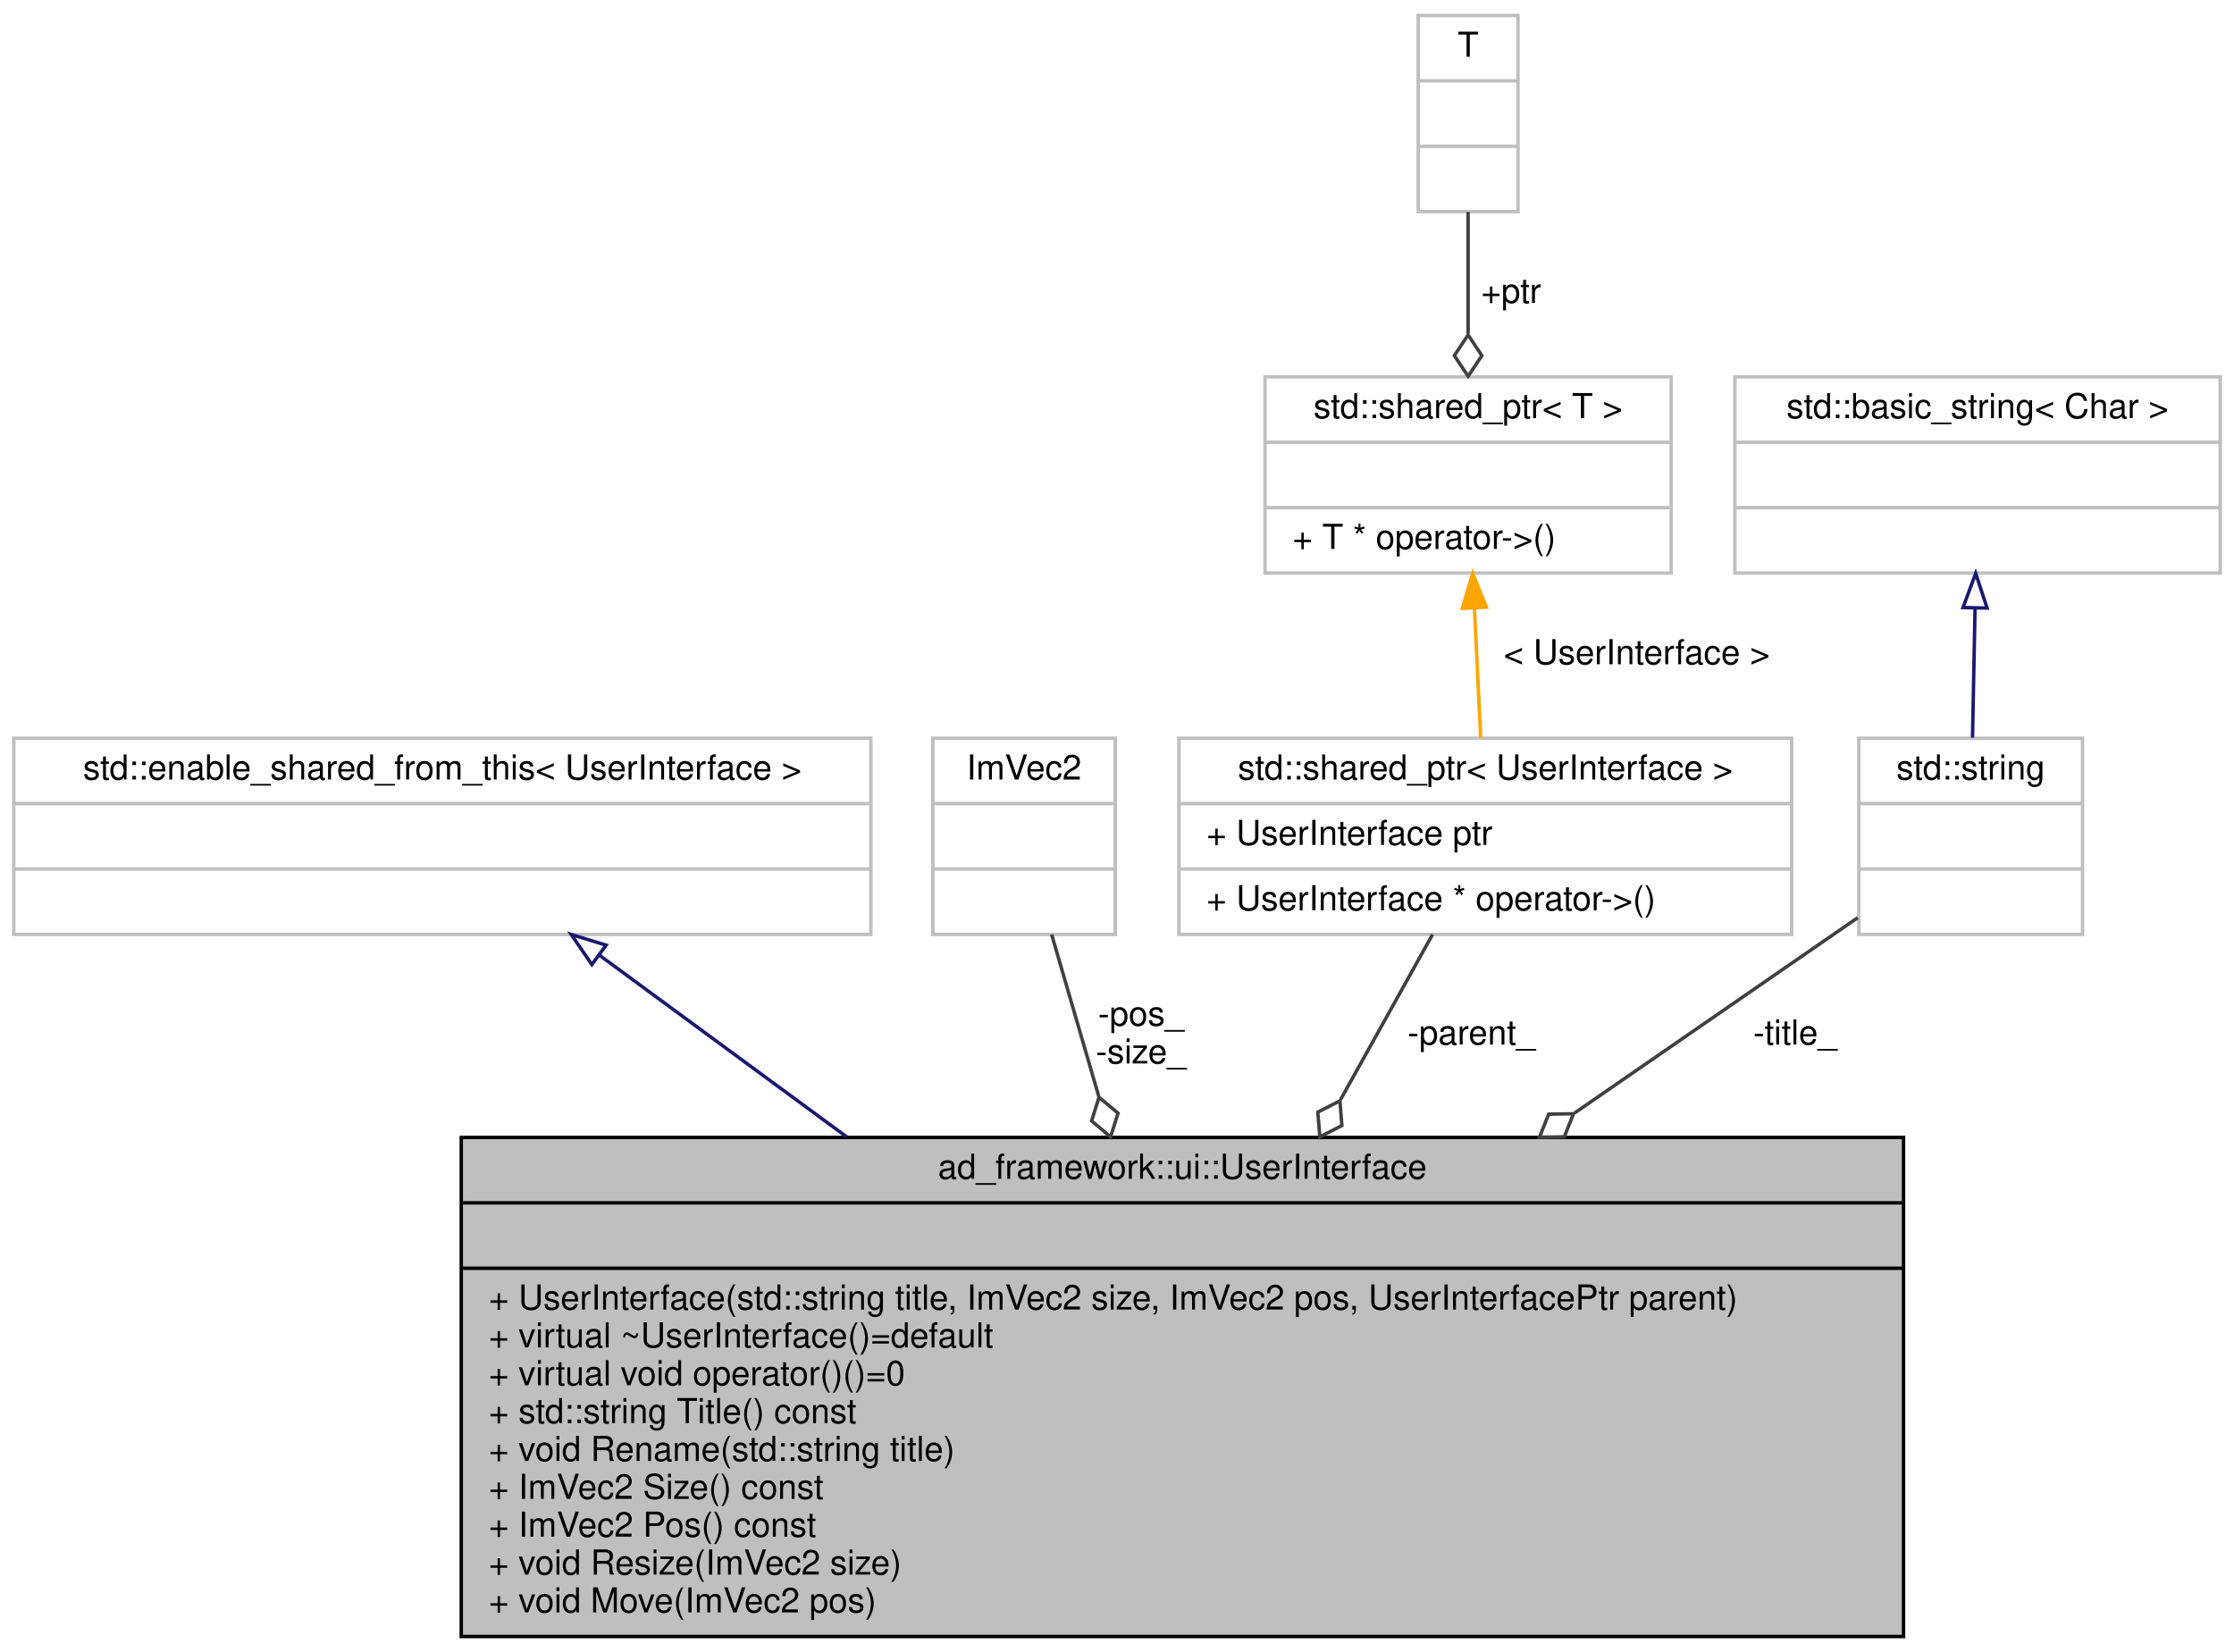
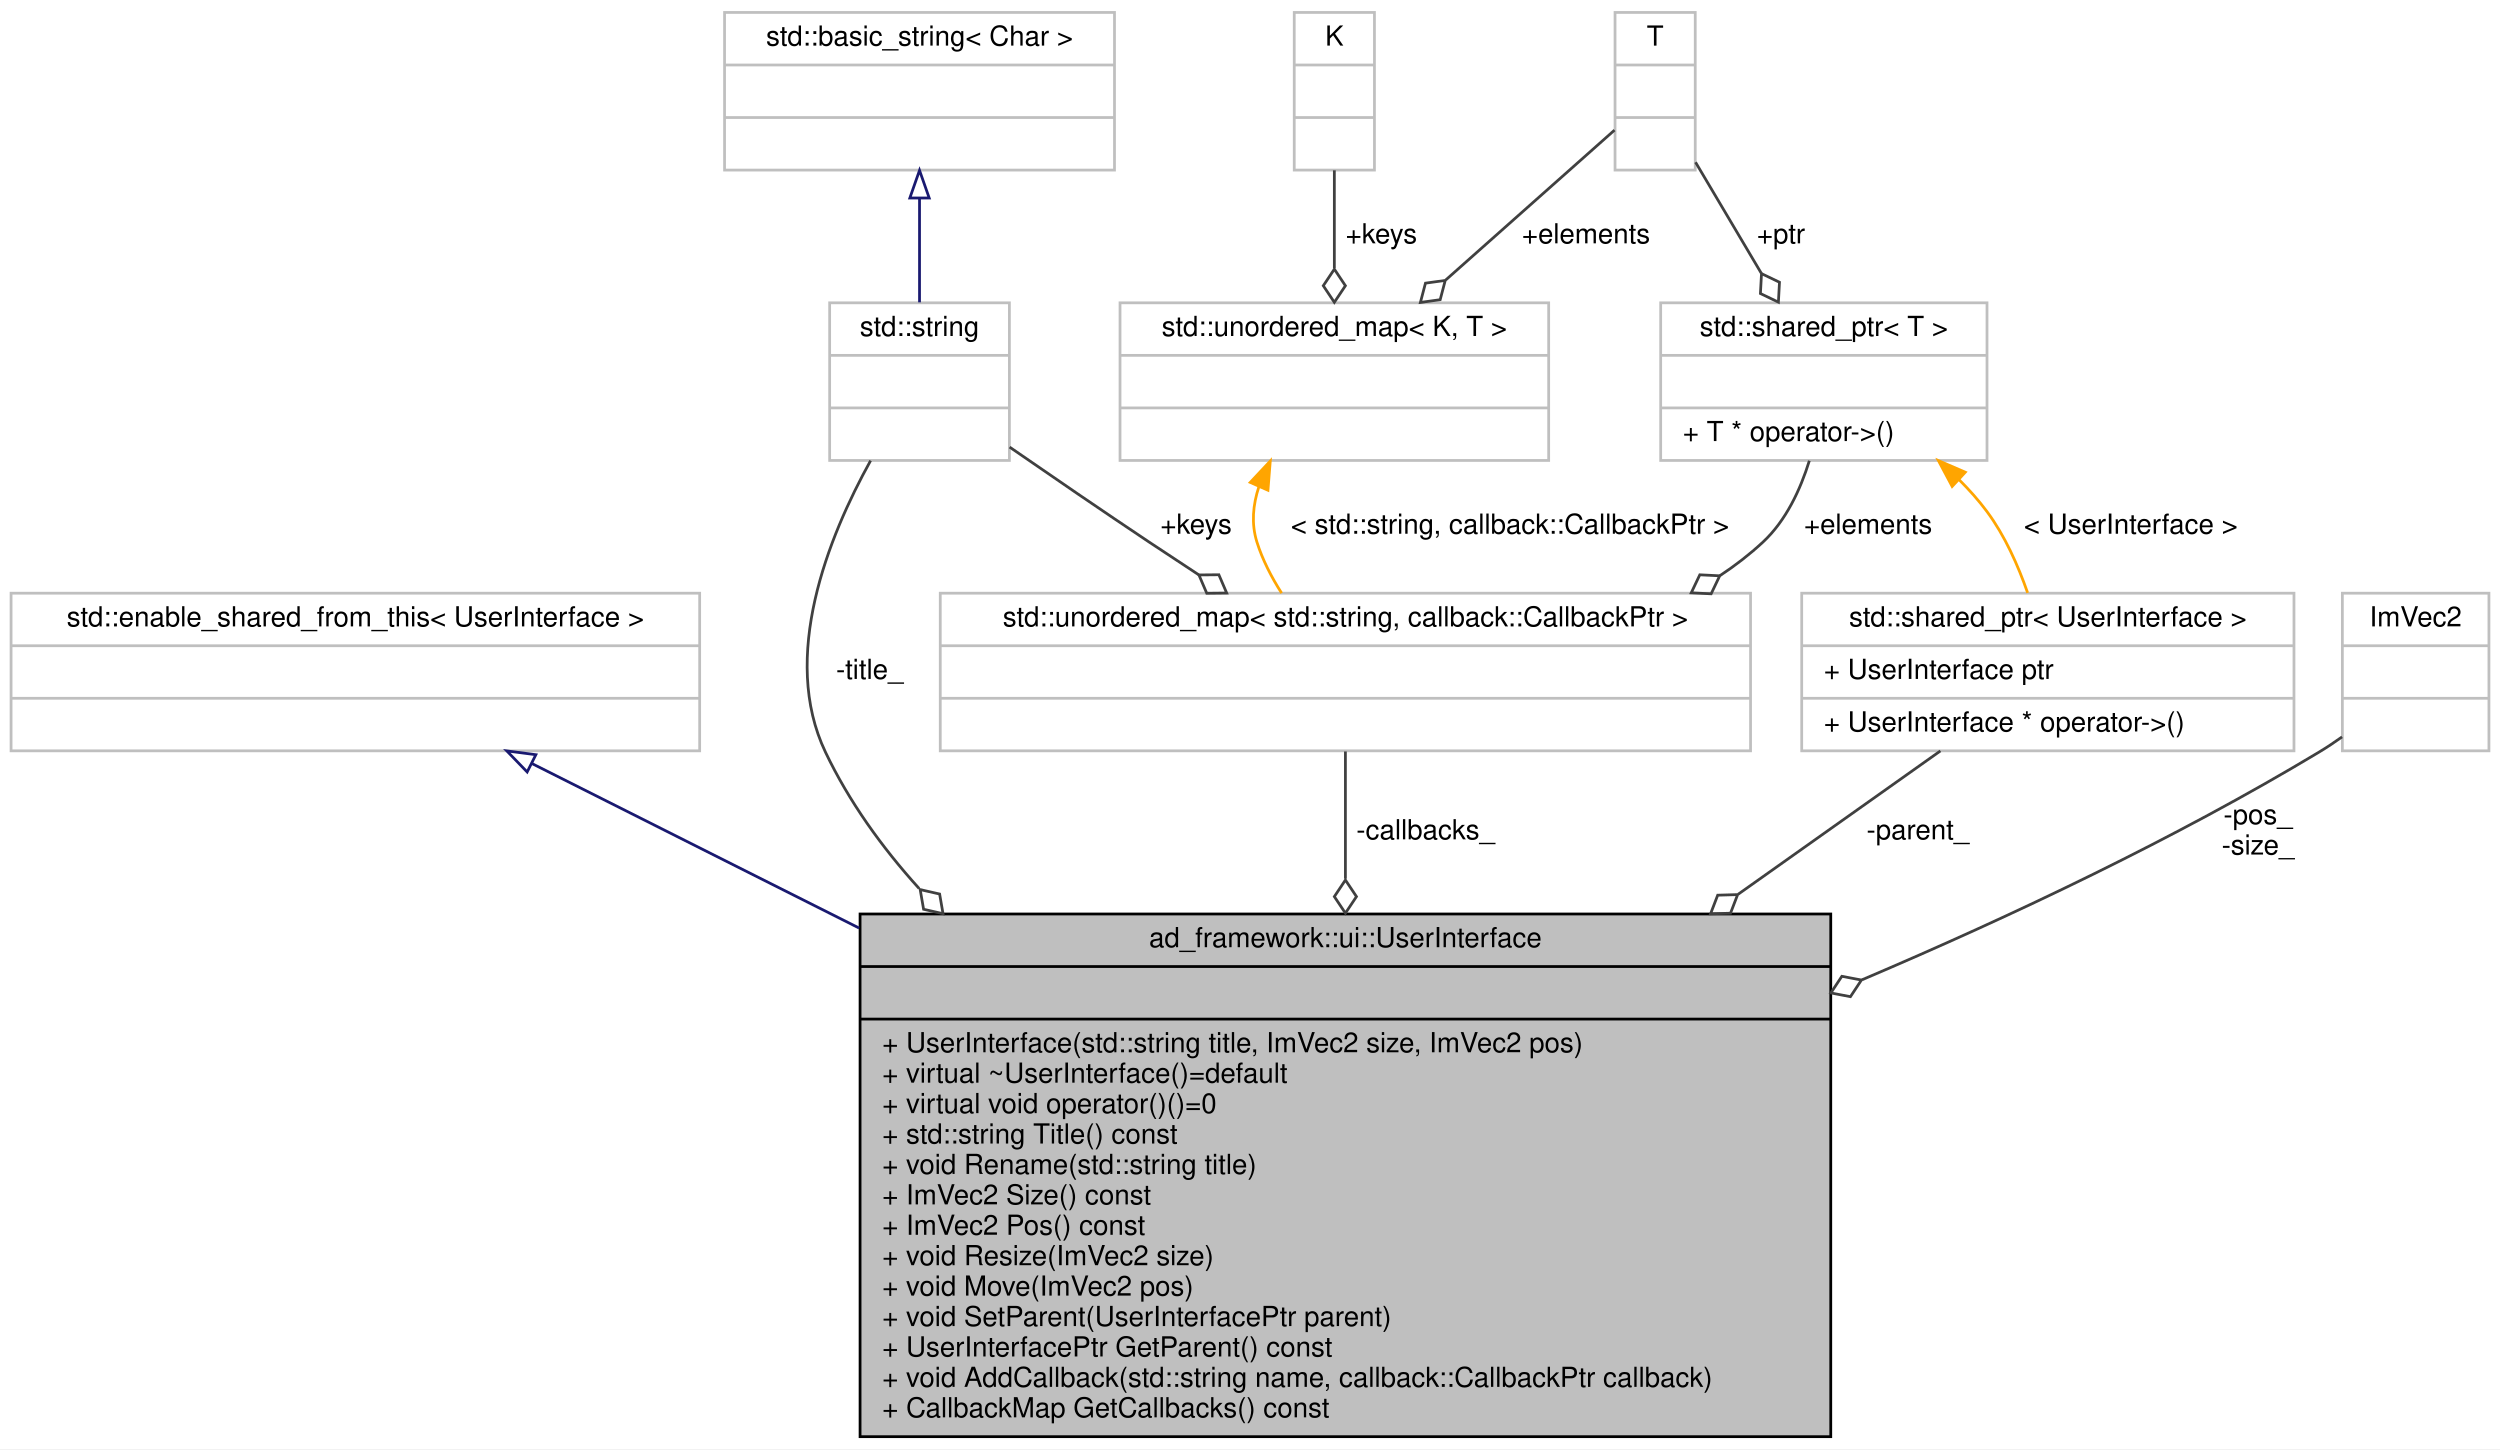
- <svg xmlns="http://www.w3.org/2000/svg" xmlns:xlink="http://www.w3.org/1999/xlink" width="649pt" height="480pt" viewBox="0.00 0.00 649.00 480.00">
-   <g id="graph0" class="graph" transform="scale(1 1) rotate(0) translate(4 476)">
-     <polygon fill="white" stroke="transparent" points="-4,4 -4,-476 645,-476 645,4 -4,4" />
+ <svg xmlns="http://www.w3.org/2000/svg" xmlns:xlink="http://www.w3.org/1999/xlink" width="904pt" height="524pt" viewBox="0.00 0.00 904.00 524.00">
+   <g id="graph0" class="graph" transform="scale(1 1) rotate(0) translate(4 520)">
+     <polygon fill="white" stroke="transparent" points="-4,4 -4,-520 900,-520 900,4 -4,4" />
    <g id="node1" class="node">
      <g id="a_node1">
        <a xlink:title=" ">
-           <polygon fill="#bfbfbf" stroke="black" points="130,-0.5 130,-145.5 549,-145.5 549,-0.5 130,-0.5" />
-           <text text-anchor="middle" x="339.5" y="-133.5" font-family="Helvetica,sans-Serif" font-size="10.00">ad_framework::ui::UserInterface</text>
-           <polyline fill="none" stroke="black" points="130,-126.5 549,-126.5 " />
-           <text text-anchor="middle" x="339.5" y="-114.5" font-family="Helvetica,sans-Serif" font-size="10.00"> </text>
-           <polyline fill="none" stroke="black" points="130,-107.5 549,-107.5 " />
-           <text text-anchor="start" x="138" y="-95.5" font-family="Helvetica,sans-Serif" font-size="10.00">+ UserInterface(std::string title, ImVec2 size, ImVec2 pos, UserInterfacePtr parent)</text>
-           <text text-anchor="start" x="138" y="-84.5" font-family="Helvetica,sans-Serif" font-size="10.00">+ virtual ~UserInterface()=default</text>
-           <text text-anchor="start" x="138" y="-73.5" font-family="Helvetica,sans-Serif" font-size="10.00">+ virtual void operator()()=0</text>
-           <text text-anchor="start" x="138" y="-62.5" font-family="Helvetica,sans-Serif" font-size="10.00">+ std::string Title() const</text>
-           <text text-anchor="start" x="138" y="-51.5" font-family="Helvetica,sans-Serif" font-size="10.00">+ void Rename(std::string title)</text>
-           <text text-anchor="start" x="138" y="-40.5" font-family="Helvetica,sans-Serif" font-size="10.00">+ ImVec2 Size() const</text>
-           <text text-anchor="start" x="138" y="-29.5" font-family="Helvetica,sans-Serif" font-size="10.00">+ ImVec2 Pos() const</text>
-           <text text-anchor="start" x="138" y="-18.5" font-family="Helvetica,sans-Serif" font-size="10.00">+ void Resize(ImVec2 size)</text>
-           <text text-anchor="start" x="138" y="-7.5" font-family="Helvetica,sans-Serif" font-size="10.00">+ void Move(ImVec2 pos)</text>
+           <polygon fill="#bfbfbf" stroke="black" points="307,-0.5 307,-189.5 658,-189.5 658,-0.5 307,-0.5" />
+           <text text-anchor="middle" x="482.5" y="-177.5" font-family="Helvetica,sans-Serif" font-size="10.00">ad_framework::ui::UserInterface</text>
+           <polyline fill="none" stroke="black" points="307,-170.5 658,-170.5 " />
+           <text text-anchor="middle" x="482.5" y="-158.5" font-family="Helvetica,sans-Serif" font-size="10.00"> </text>
+           <polyline fill="none" stroke="black" points="307,-151.5 658,-151.5 " />
+           <text text-anchor="start" x="315" y="-139.5" font-family="Helvetica,sans-Serif" font-size="10.00">+ UserInterface(std::string title, ImVec2 size, ImVec2 pos)</text>
+           <text text-anchor="start" x="315" y="-128.5" font-family="Helvetica,sans-Serif" font-size="10.00">+ virtual ~UserInterface()=default</text>
+           <text text-anchor="start" x="315" y="-117.5" font-family="Helvetica,sans-Serif" font-size="10.00">+ virtual void operator()()=0</text>
+           <text text-anchor="start" x="315" y="-106.5" font-family="Helvetica,sans-Serif" font-size="10.00">+ std::string Title() const</text>
+           <text text-anchor="start" x="315" y="-95.5" font-family="Helvetica,sans-Serif" font-size="10.00">+ void Rename(std::string title)</text>
+           <text text-anchor="start" x="315" y="-84.5" font-family="Helvetica,sans-Serif" font-size="10.00">+ ImVec2 Size() const</text>
+           <text text-anchor="start" x="315" y="-73.5" font-family="Helvetica,sans-Serif" font-size="10.00">+ ImVec2 Pos() const</text>
+           <text text-anchor="start" x="315" y="-62.5" font-family="Helvetica,sans-Serif" font-size="10.00">+ void Resize(ImVec2 size)</text>
+           <text text-anchor="start" x="315" y="-51.5" font-family="Helvetica,sans-Serif" font-size="10.00">+ void Move(ImVec2 pos)</text>
+           <text text-anchor="start" x="315" y="-40.5" font-family="Helvetica,sans-Serif" font-size="10.00">+ void SetParent(UserInterfacePtr parent)</text>
+           <text text-anchor="start" x="315" y="-29.5" font-family="Helvetica,sans-Serif" font-size="10.00">+ UserInterfacePtr GetParent() const</text>
+           <text text-anchor="start" x="315" y="-18.5" font-family="Helvetica,sans-Serif" font-size="10.00">+ void AddCallback(std::string name, callback::CallbackPtr callback)</text>
+           <text text-anchor="start" x="315" y="-7.5" font-family="Helvetica,sans-Serif" font-size="10.00">+ CallbackMap GetCallbacks() const</text>
        </a>
      </g>
    </g>
    <g id="node2" class="node">
      <g id="a_node2">
        <a xlink:title=" ">
-           <polygon fill="white" stroke="#bfbfbf" points="0,-204.5 0,-261.5 249,-261.5 249,-204.5 0,-204.5" />
-           <text text-anchor="middle" x="124.5" y="-249.5" font-family="Helvetica,sans-Serif" font-size="10.00">std::enable_shared_from_this&lt; UserInterface &gt;</text>
-           <polyline fill="none" stroke="#bfbfbf" points="0,-242.5 249,-242.5 " />
-           <text text-anchor="middle" x="124.5" y="-230.5" font-family="Helvetica,sans-Serif" font-size="10.00"> </text>
-           <polyline fill="none" stroke="#bfbfbf" points="0,-223.5 249,-223.5 " />
-           <text text-anchor="middle" x="124.5" y="-211.5" font-family="Helvetica,sans-Serif" font-size="10.00"> </text>
+           <polygon fill="white" stroke="#bfbfbf" points="0,-248.5 0,-305.5 249,-305.5 249,-248.5 0,-248.5" />
+           <text text-anchor="middle" x="124.5" y="-293.5" font-family="Helvetica,sans-Serif" font-size="10.00">std::enable_shared_from_this&lt; UserInterface &gt;</text>
+           <polyline fill="none" stroke="#bfbfbf" points="0,-286.5 249,-286.5 " />
+           <text text-anchor="middle" x="124.5" y="-274.5" font-family="Helvetica,sans-Serif" font-size="10.00"> </text>
+           <polyline fill="none" stroke="#bfbfbf" points="0,-267.5 249,-267.5 " />
+           <text text-anchor="middle" x="124.5" y="-255.5" font-family="Helvetica,sans-Serif" font-size="10.00"> </text>
        </a>
      </g>
    </g>
    <g id="edge1" class="edge">
-       <path fill="none" stroke="midnightblue" d="M170.05,-198.52C191.07,-183.08 216.89,-164.1 241.98,-145.67" />
-       <polygon fill="none" stroke="midnightblue" points="167.94,-195.74 161.95,-204.48 172.08,-201.38 167.94,-195.74" />
+       <path fill="none" stroke="midnightblue" d="M188.41,-243.87C221.74,-227.11 264.32,-205.7 306.66,-184.41" />
+       <polygon fill="none" stroke="midnightblue" points="186.62,-240.85 179.26,-248.47 189.77,-247.1 186.62,-240.85" />
    </g>
    <g id="node3" class="node">
      <g id="a_node3">
        <a xlink:title=" ">
-           <polygon fill="white" stroke="#bfbfbf" points="267,-204.5 267,-261.5 320,-261.5 320,-204.5 267,-204.5" />
-           <text text-anchor="middle" x="293.5" y="-249.5" font-family="Helvetica,sans-Serif" font-size="10.00">ImVec2</text>
-           <polyline fill="none" stroke="#bfbfbf" points="267,-242.5 320,-242.5 " />
-           <text text-anchor="middle" x="293.5" y="-230.5" font-family="Helvetica,sans-Serif" font-size="10.00"> </text>
-           <polyline fill="none" stroke="#bfbfbf" points="267,-223.5 320,-223.5 " />
-           <text text-anchor="middle" x="293.5" y="-211.5" font-family="Helvetica,sans-Serif" font-size="10.00"> </text>
+           <polygon fill="white" stroke="#bfbfbf" points="647.5,-248.5 647.5,-305.5 825.5,-305.5 825.5,-248.5 647.5,-248.5" />
+           <text text-anchor="middle" x="736.5" y="-293.5" font-family="Helvetica,sans-Serif" font-size="10.00">std::shared_ptr&lt; UserInterface &gt;</text>
+           <polyline fill="none" stroke="#bfbfbf" points="647.5,-286.5 825.5,-286.5 " />
+           <text text-anchor="start" x="655.5" y="-274.5" font-family="Helvetica,sans-Serif" font-size="10.00">+ UserInterface ptr</text>
+           <polyline fill="none" stroke="#bfbfbf" points="647.5,-267.5 825.5,-267.5 " />
+           <text text-anchor="start" x="655.5" y="-255.5" font-family="Helvetica,sans-Serif" font-size="10.00">+ UserInterface * operator-&gt;()</text>
        </a>
      </g>
    </g>
    <g id="edge2" class="edge">
-       <path fill="none" stroke="#404040" d="M301.51,-204.48C305.38,-191.19 310.25,-174.46 315.2,-157.45" />
-       <polygon fill="none" stroke="#404040" points="315.28,-157.19 313.12,-150.31 318.63,-145.67 320.8,-152.55 315.28,-157.19" />
-       <text text-anchor="middle" x="327.5" y="-178" font-family="Helvetica,sans-Serif" font-size="10.00"> -pos_</text>
-       <text text-anchor="middle" x="327.5" y="-167" font-family="Helvetica,sans-Serif" font-size="10.00">-size_</text>
+       <path fill="none" stroke="#404040" d="M697.65,-248.47C677.47,-234.17 651.44,-215.72 624.5,-196.63" />
+       <polygon fill="none" stroke="#404040" points="624.33,-196.51 617.12,-196.3 614.54,-189.57 621.75,-189.78 624.33,-196.51" />
+       <text text-anchor="middle" x="689.5" y="-216.5" font-family="Helvetica,sans-Serif" font-size="10.00"> -parent_</text>
    </g>
    <g id="node4" class="node">
      <g id="a_node4">
        <a xlink:title=" ">
-           <polygon fill="white" stroke="#bfbfbf" points="338.5,-204.5 338.5,-261.5 516.5,-261.5 516.5,-204.5 338.5,-204.5" />
-           <text text-anchor="middle" x="427.5" y="-249.5" font-family="Helvetica,sans-Serif" font-size="10.00">std::shared_ptr&lt; UserInterface &gt;</text>
-           <polyline fill="none" stroke="#bfbfbf" points="338.5,-242.5 516.5,-242.5 " />
-           <text text-anchor="start" x="346.5" y="-230.5" font-family="Helvetica,sans-Serif" font-size="10.00">+ UserInterface ptr</text>
-           <polyline fill="none" stroke="#bfbfbf" points="338.5,-223.5 516.5,-223.5 " />
-           <text text-anchor="start" x="346.5" y="-211.5" font-family="Helvetica,sans-Serif" font-size="10.00">+ UserInterface * operator-&gt;()</text>
+           <polygon fill="white" stroke="#bfbfbf" points="596.5,-353.5 596.5,-410.5 714.5,-410.5 714.5,-353.5 596.5,-353.5" />
+           <text text-anchor="middle" x="655.5" y="-398.5" font-family="Helvetica,sans-Serif" font-size="10.00">std::shared_ptr&lt; T &gt;</text>
+           <polyline fill="none" stroke="#bfbfbf" points="596.5,-391.5 714.5,-391.5 " />
+           <text text-anchor="middle" x="655.5" y="-379.5" font-family="Helvetica,sans-Serif" font-size="10.00"> </text>
+           <polyline fill="none" stroke="#bfbfbf" points="596.5,-372.5 714.5,-372.5 " />
+           <text text-anchor="start" x="604.5" y="-360.5" font-family="Helvetica,sans-Serif" font-size="10.00">+ T * operator-&gt;()</text>
        </a>
      </g>
    </g>
    <g id="edge3" class="edge">
-       <path fill="none" stroke="#404040" d="M412.17,-204.48C404.63,-190.93 395.09,-173.81 385.43,-156.47" />
-       <polygon fill="none" stroke="#404040" points="385.26,-156.15 378.84,-152.86 379.42,-145.67 385.83,-148.96 385.26,-156.15" />
-       <text text-anchor="middle" x="423.5" y="-172.5" font-family="Helvetica,sans-Serif" font-size="10.00"> -parent_</text>
+       <path fill="none" stroke="orange" d="M704.3,-346.65C708.01,-342.96 711.48,-339.07 714.5,-335 720.95,-326.31 725.75,-315.5 729.19,-305.63" />
+       <polygon fill="orange" stroke="orange" points="701.9,-344.1 696.92,-353.45 706.65,-349.25 701.9,-344.1" />
+       <text text-anchor="middle" x="766.5" y="-327" font-family="Helvetica,sans-Serif" font-size="10.00"> &lt; UserInterface &gt;</text>
+     </g>
+     <g id="node9" class="node">
+       <g id="a_node9">
+         <a xlink:title=" ">
+           <polygon fill="white" stroke="#bfbfbf" points="336,-248.5 336,-305.5 629,-305.5 629,-248.5 336,-248.5" />
+           <text text-anchor="middle" x="482.5" y="-293.5" font-family="Helvetica,sans-Serif" font-size="10.00">std::unordered_map&lt; std::string, callback::CallbackPtr &gt;</text>
+           <polyline fill="none" stroke="#bfbfbf" points="336,-286.5 629,-286.5 " />
+           <text text-anchor="middle" x="482.5" y="-274.5" font-family="Helvetica,sans-Serif" font-size="10.00"> </text>
+           <polyline fill="none" stroke="#bfbfbf" points="336,-267.5 629,-267.5 " />
+           <text text-anchor="middle" x="482.5" y="-255.5" font-family="Helvetica,sans-Serif" font-size="10.00"> </text>
+         </a>
+       </g>
+     </g>
+     <g id="edge9" class="edge">
+       <path fill="none" stroke="#404040" d="M650.26,-353.4C647.02,-342.95 641.81,-331.73 633.5,-324 628.67,-319.51 623.42,-315.46 617.86,-311.8" />
+       <polygon fill="none" stroke="#404040" points="617.85,-311.79 610.65,-312.15 607.55,-305.63 614.75,-305.28 617.85,-311.79" />
+       <text text-anchor="middle" x="671.5" y="-327" font-family="Helvetica,sans-Serif" font-size="10.00"> +elements</text>
    </g>
    <g id="node5" class="node">
      <g id="a_node5">
        <a xlink:title=" ">
-           <polygon fill="white" stroke="#bfbfbf" points="363.5,-309.5 363.5,-366.5 481.5,-366.5 481.5,-309.5 363.5,-309.5" />
-           <text text-anchor="middle" x="422.5" y="-354.5" font-family="Helvetica,sans-Serif" font-size="10.00">std::shared_ptr&lt; T &gt;</text>
-           <polyline fill="none" stroke="#bfbfbf" points="363.5,-347.5 481.5,-347.5 " />
-           <text text-anchor="middle" x="422.5" y="-335.5" font-family="Helvetica,sans-Serif" font-size="10.00"> </text>
-           <polyline fill="none" stroke="#bfbfbf" points="363.5,-328.5 481.5,-328.5 " />
-           <text text-anchor="start" x="371.5" y="-316.5" font-family="Helvetica,sans-Serif" font-size="10.00">+ T * operator-&gt;()</text>
+           <polygon fill="white" stroke="#bfbfbf" points="580,-458.5 580,-515.5 609,-515.5 609,-458.5 580,-458.5" />
+           <text text-anchor="middle" x="594.5" y="-503.5" font-family="Helvetica,sans-Serif" font-size="10.00">T</text>
+           <polyline fill="none" stroke="#bfbfbf" points="580,-496.5 609,-496.5 " />
+           <text text-anchor="middle" x="594.5" y="-484.5" font-family="Helvetica,sans-Serif" font-size="10.00"> </text>
+           <polyline fill="none" stroke="#bfbfbf" points="580,-477.5 609,-477.5 " />
+           <text text-anchor="middle" x="594.5" y="-465.5" font-family="Helvetica,sans-Serif" font-size="10.00"> </text>
        </a>
      </g>
    </g>
    <g id="edge4" class="edge">
-       <path fill="none" stroke="orange" d="M424.33,-299.29C424.93,-286.84 425.6,-273.23 426.16,-261.68" />
-       <polygon fill="orange" stroke="orange" points="420.83,-299.24 423.84,-309.4 427.82,-299.58 420.83,-299.24" />
-       <text text-anchor="middle" x="471.5" y="-283" font-family="Helvetica,sans-Serif" font-size="10.00"> &lt; UserInterface &gt;</text>
+       <path fill="none" stroke="#404040" d="M609.11,-461.33C616.23,-449.31 624.95,-434.58 632.91,-421.15" />
+       <polygon fill="none" stroke="#404040" points="632.96,-421.06 632.57,-413.86 639.07,-410.74 639.46,-417.94 632.96,-421.06" />
+       <text text-anchor="middle" x="640" y="-432" font-family="Helvetica,sans-Serif" font-size="10.00"> +ptr</text>
+     </g>
+     <g id="node10" class="node">
+       <g id="a_node10">
+         <a xlink:title=" ">
+           <polygon fill="white" stroke="#bfbfbf" points="401,-353.5 401,-410.5 556,-410.5 556,-353.5 401,-353.5" />
+           <text text-anchor="middle" x="478.5" y="-398.5" font-family="Helvetica,sans-Serif" font-size="10.00">std::unordered_map&lt; K, T &gt;</text>
+           <polyline fill="none" stroke="#bfbfbf" points="401,-391.5 556,-391.5 " />
+           <text text-anchor="middle" x="478.5" y="-379.5" font-family="Helvetica,sans-Serif" font-size="10.00"> </text>
+           <polyline fill="none" stroke="#bfbfbf" points="401,-372.5 556,-372.5 " />
+           <text text-anchor="middle" x="478.5" y="-360.5" font-family="Helvetica,sans-Serif" font-size="10.00"> </text>
+         </a>
+       </g>
+     </g>
+     <g id="edge13" class="edge">
+       <path fill="none" stroke="#404040" d="M579.81,-472.95C564.51,-459.37 539.88,-437.51 518.74,-418.73" />
+       <polygon fill="none" stroke="#404040" points="518.6,-418.6 511.45,-417.61 509.62,-410.64 516.77,-411.63 518.6,-418.6" />
+       <text text-anchor="middle" x="569.5" y="-432" font-family="Helvetica,sans-Serif" font-size="10.00"> +elements</text>
    </g>
    <g id="node6" class="node">
      <g id="a_node6">
        <a xlink:title=" ">
-           <polygon fill="white" stroke="#bfbfbf" points="408,-414.5 408,-471.5 437,-471.5 437,-414.5 408,-414.5" />
-           <text text-anchor="middle" x="422.5" y="-459.5" font-family="Helvetica,sans-Serif" font-size="10.00">T</text>
-           <polyline fill="none" stroke="#bfbfbf" points="408,-452.5 437,-452.5 " />
-           <text text-anchor="middle" x="422.5" y="-440.5" font-family="Helvetica,sans-Serif" font-size="10.00"> </text>
-           <polyline fill="none" stroke="#bfbfbf" points="408,-433.5 437,-433.5 " />
-           <text text-anchor="middle" x="422.5" y="-421.5" font-family="Helvetica,sans-Serif" font-size="10.00"> </text>
+           <polygon fill="white" stroke="#bfbfbf" points="843,-248.5 843,-305.5 896,-305.5 896,-248.5 843,-248.5" />
+           <text text-anchor="middle" x="869.5" y="-293.5" font-family="Helvetica,sans-Serif" font-size="10.00">ImVec2</text>
+           <polyline fill="none" stroke="#bfbfbf" points="843,-286.5 896,-286.5 " />
+           <text text-anchor="middle" x="869.5" y="-274.5" font-family="Helvetica,sans-Serif" font-size="10.00"> </text>
+           <polyline fill="none" stroke="#bfbfbf" points="843,-267.5 896,-267.5 " />
+           <text text-anchor="middle" x="869.5" y="-255.5" font-family="Helvetica,sans-Serif" font-size="10.00"> </text>
        </a>
      </g>
    </g>
    <g id="edge5" class="edge">
-       <path fill="none" stroke="#404040" d="M422.5,-414.4C422.5,-403.55 422.5,-390.87 422.5,-379.05" />
-       <polygon fill="none" stroke="#404040" points="422.5,-378.68 418.5,-372.68 422.5,-366.68 426.5,-372.68 422.5,-378.68" />
-       <text text-anchor="middle" x="435" y="-388" font-family="Helvetica,sans-Serif" font-size="10.00"> +ptr</text>
+       <path fill="none" stroke="#404040" d="M842.89,-253.54C840.13,-251.57 837.3,-249.68 834.5,-248 782.99,-217.04 724.04,-189.01 669.29,-165.7" />
+       <polygon fill="none" stroke="#404040" points="669.1,-165.62 662.01,-166.97 658.04,-160.95 665.12,-159.6 669.1,-165.62" />
+       <text text-anchor="middle" x="812.5" y="-222" font-family="Helvetica,sans-Serif" font-size="10.00"> -pos_</text>
+       <text text-anchor="middle" x="812.5" y="-211" font-family="Helvetica,sans-Serif" font-size="10.00">-size_</text>
    </g>
    <g id="node7" class="node">
      <g id="a_node7">
        <a xlink:title=" ">
-           <polygon fill="white" stroke="#bfbfbf" points="536,-204.5 536,-261.5 601,-261.5 601,-204.5 536,-204.5" />
-           <text text-anchor="middle" x="568.5" y="-249.5" font-family="Helvetica,sans-Serif" font-size="10.00">std::string</text>
-           <polyline fill="none" stroke="#bfbfbf" points="536,-242.5 601,-242.5 " />
-           <text text-anchor="middle" x="568.5" y="-230.5" font-family="Helvetica,sans-Serif" font-size="10.00"> </text>
-           <polyline fill="none" stroke="#bfbfbf" points="536,-223.5 601,-223.5 " />
-           <text text-anchor="middle" x="568.5" y="-211.5" font-family="Helvetica,sans-Serif" font-size="10.00"> </text>
+           <polygon fill="white" stroke="#bfbfbf" points="296,-353.5 296,-410.5 361,-410.5 361,-353.5 296,-353.5" />
+           <text text-anchor="middle" x="328.5" y="-398.5" font-family="Helvetica,sans-Serif" font-size="10.00">std::string</text>
+           <polyline fill="none" stroke="#bfbfbf" points="296,-391.5 361,-391.5 " />
+           <text text-anchor="middle" x="328.5" y="-379.5" font-family="Helvetica,sans-Serif" font-size="10.00"> </text>
+           <polyline fill="none" stroke="#bfbfbf" points="296,-372.5 361,-372.5 " />
+           <text text-anchor="middle" x="328.5" y="-360.5" font-family="Helvetica,sans-Serif" font-size="10.00"> </text>
        </a>
      </g>
    </g>
    <g id="edge6" class="edge">
-       <path fill="none" stroke="#404040" d="M535.69,-209.36C513.8,-194.26 483.6,-173.42 453.45,-152.62" />
-       <polygon fill="none" stroke="#404040" points="453.12,-152.39 445.91,-152.28 443.24,-145.58 450.45,-145.69 453.12,-152.39" />
-       <text text-anchor="middle" x="517.5" y="-172.5" font-family="Helvetica,sans-Serif" font-size="10.00"> -title_</text>
+       <path fill="none" stroke="#404040" d="M310.81,-353.44C295.46,-325.76 278.07,-282.41 294.5,-248 303.04,-230.12 314.82,-213.67 328.35,-198.72" />
+       <polygon fill="none" stroke="#404040" points="328.74,-198.32 329.97,-191.21 337,-189.61 335.77,-196.72 328.74,-198.32" />
+       <text text-anchor="middle" x="310.5" y="-274.5" font-family="Helvetica,sans-Serif" font-size="10.00"> -title_</text>
+     </g>
+     <g id="edge10" class="edge">
+       <path fill="none" stroke="#404040" d="M361.08,-358.33C376.33,-347.79 394.78,-335.16 411.5,-324 417.29,-320.14 423.37,-316.13 429.44,-312.16" />
+       <polygon fill="none" stroke="#404040" points="429.53,-312.1 432.37,-305.47 439.58,-305.55 436.74,-312.17 429.53,-312.1" />
+       <text text-anchor="middle" x="428.5" y="-327" font-family="Helvetica,sans-Serif" font-size="10.00"> +keys</text>
    </g>
    <g id="node8" class="node">
      <g id="a_node8">
        <a xlink:title=" ">
-           <polygon fill="white" stroke="#bfbfbf" points="500,-309.5 500,-366.5 641,-366.5 641,-309.5 500,-309.5" />
-           <text text-anchor="middle" x="570.5" y="-354.5" font-family="Helvetica,sans-Serif" font-size="10.00">std::basic_string&lt; Char &gt;</text>
-           <polyline fill="none" stroke="#bfbfbf" points="500,-347.5 641,-347.5 " />
-           <text text-anchor="middle" x="570.5" y="-335.5" font-family="Helvetica,sans-Serif" font-size="10.00"> </text>
-           <polyline fill="none" stroke="#bfbfbf" points="500,-328.5 641,-328.5 " />
-           <text text-anchor="middle" x="570.5" y="-316.5" font-family="Helvetica,sans-Serif" font-size="10.00"> </text>
+           <polygon fill="white" stroke="#bfbfbf" points="258,-458.5 258,-515.5 399,-515.5 399,-458.5 258,-458.5" />
+           <text text-anchor="middle" x="328.5" y="-503.5" font-family="Helvetica,sans-Serif" font-size="10.00">std::basic_string&lt; Char &gt;</text>
+           <polyline fill="none" stroke="#bfbfbf" points="258,-496.5 399,-496.5 " />
+           <text text-anchor="middle" x="328.5" y="-484.5" font-family="Helvetica,sans-Serif" font-size="10.00"> </text>
+           <polyline fill="none" stroke="#bfbfbf" points="258,-477.5 399,-477.5 " />
+           <text text-anchor="middle" x="328.5" y="-465.5" font-family="Helvetica,sans-Serif" font-size="10.00"> </text>
        </a>
      </g>
    </g>
    <g id="edge7" class="edge">
-       <path fill="none" stroke="midnightblue" d="M569.77,-299.29C569.53,-286.84 569.26,-273.23 569.04,-261.68" />
-       <polygon fill="none" stroke="midnightblue" points="566.27,-299.47 569.96,-309.4 573.27,-299.33 566.27,-299.47" />
+       <path fill="none" stroke="midnightblue" d="M328.5,-448.29C328.5,-435.84 328.5,-422.23 328.5,-410.68" />
+       <polygon fill="none" stroke="midnightblue" points="325,-448.4 328.5,-458.4 332,-448.4 325,-448.4" />
+     </g>
+     <g id="edge8" class="edge">
+       <path fill="none" stroke="#404040" d="M482.5,-248.27C482.5,-235.41 482.5,-219.23 482.5,-202.26" />
+       <polygon fill="none" stroke="#404040" points="482.5,-201.79 478.5,-195.79 482.5,-189.79 486.5,-195.79 482.5,-201.79" />
+       <text text-anchor="middle" x="511.5" y="-216.5" font-family="Helvetica,sans-Serif" font-size="10.00"> -callbacks_</text>
+     </g>
+     <g id="edge11" class="edge">
+       <path fill="none" stroke="orange" d="M451.22,-344.01C449.06,-337.48 448.42,-330.64 450.5,-324 452.51,-317.59 455.76,-311.3 459.44,-305.52" />
+       <polygon fill="orange" stroke="orange" points="448.08,-345.56 455.33,-353.29 454.49,-342.73 448.08,-345.56" />
+       <text text-anchor="middle" x="542" y="-327" font-family="Helvetica,sans-Serif" font-size="10.00"> &lt; std::string, callback::CallbackPtr &gt;</text>
+     </g>
+     <g id="node11" class="node">
+       <g id="a_node11">
+         <a xlink:title=" ">
+           <polygon fill="white" stroke="#bfbfbf" points="464,-458.5 464,-515.5 493,-515.5 493,-458.5 464,-458.5" />
+           <text text-anchor="middle" x="478.5" y="-503.5" font-family="Helvetica,sans-Serif" font-size="10.00">K</text>
+           <polyline fill="none" stroke="#bfbfbf" points="464,-496.5 493,-496.5 " />
+           <text text-anchor="middle" x="478.5" y="-484.5" font-family="Helvetica,sans-Serif" font-size="10.00"> </text>
+           <polyline fill="none" stroke="#bfbfbf" points="464,-477.5 493,-477.5 " />
+           <text text-anchor="middle" x="478.5" y="-465.5" font-family="Helvetica,sans-Serif" font-size="10.00"> </text>
+         </a>
+       </g>
+     </g>
+     <g id="edge12" class="edge">
+       <path fill="none" stroke="#404040" d="M478.5,-458.4C478.5,-447.55 478.5,-434.87 478.5,-423.05" />
+       <polygon fill="none" stroke="#404040" points="478.5,-422.68 474.5,-416.68 478.5,-410.68 482.5,-416.68 478.5,-422.68" />
+       <text text-anchor="middle" x="495.5" y="-432" font-family="Helvetica,sans-Serif" font-size="10.00"> +keys</text>
    </g>
  </g>
</svg>
